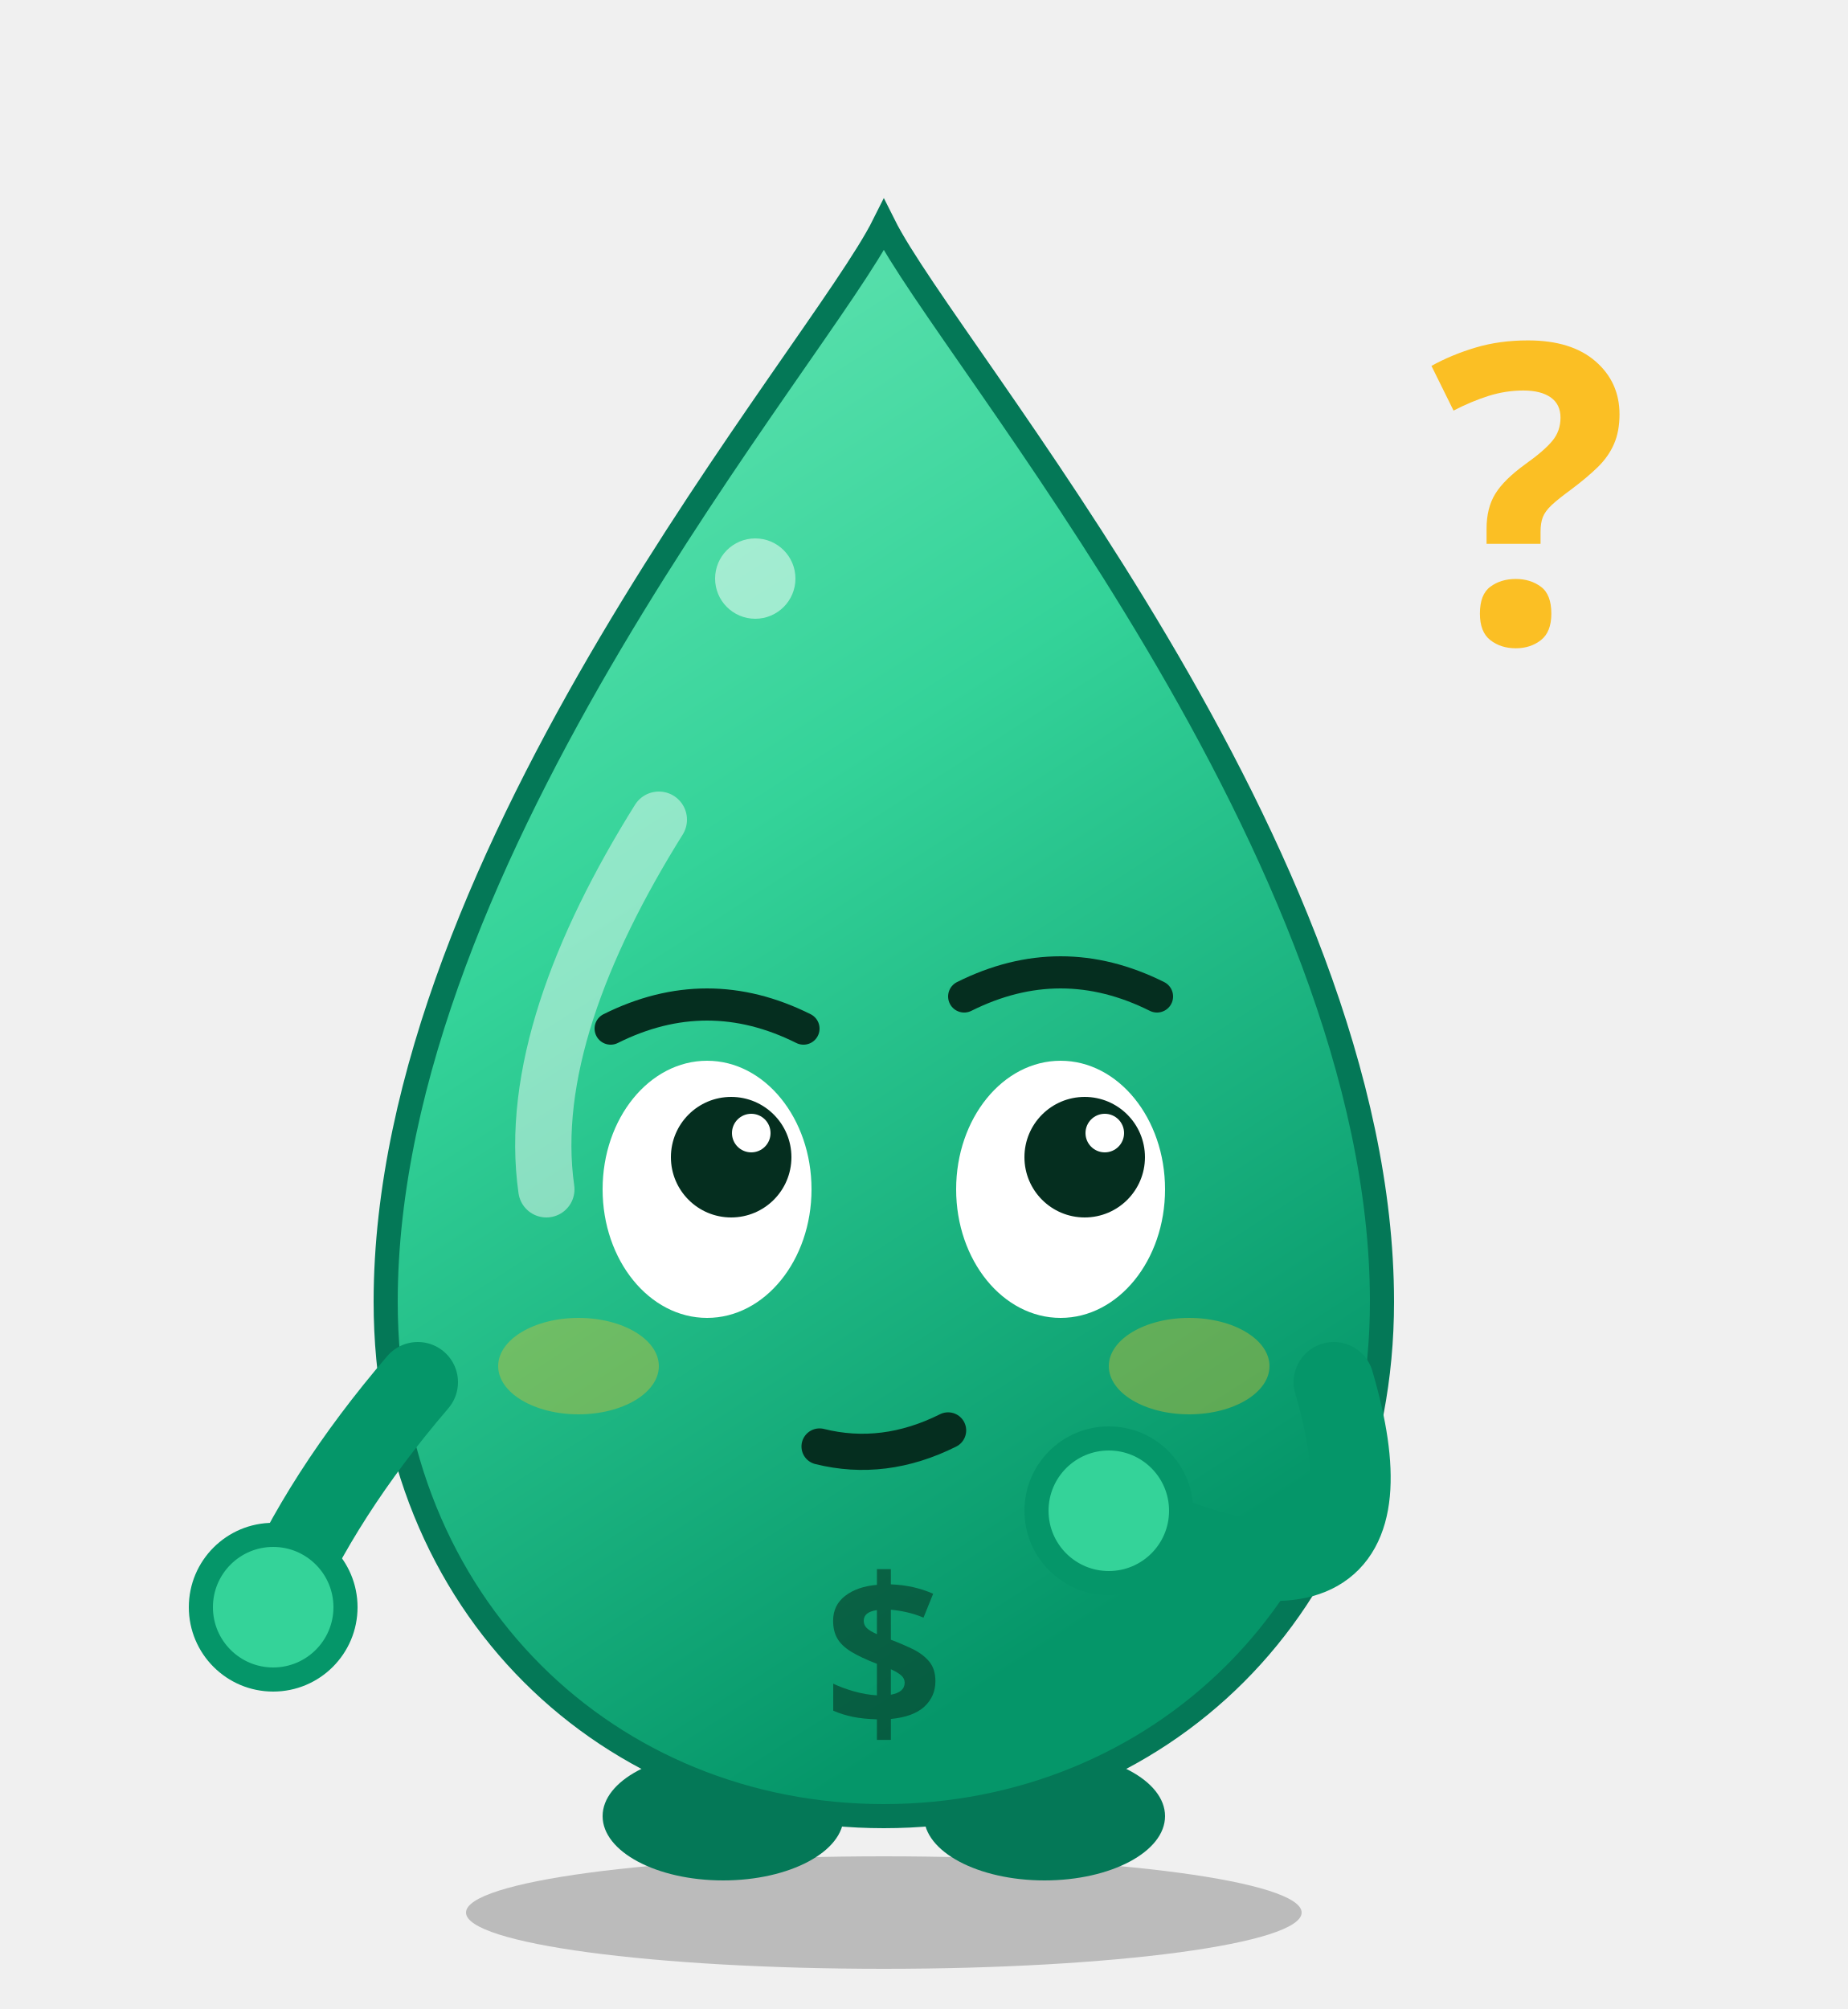
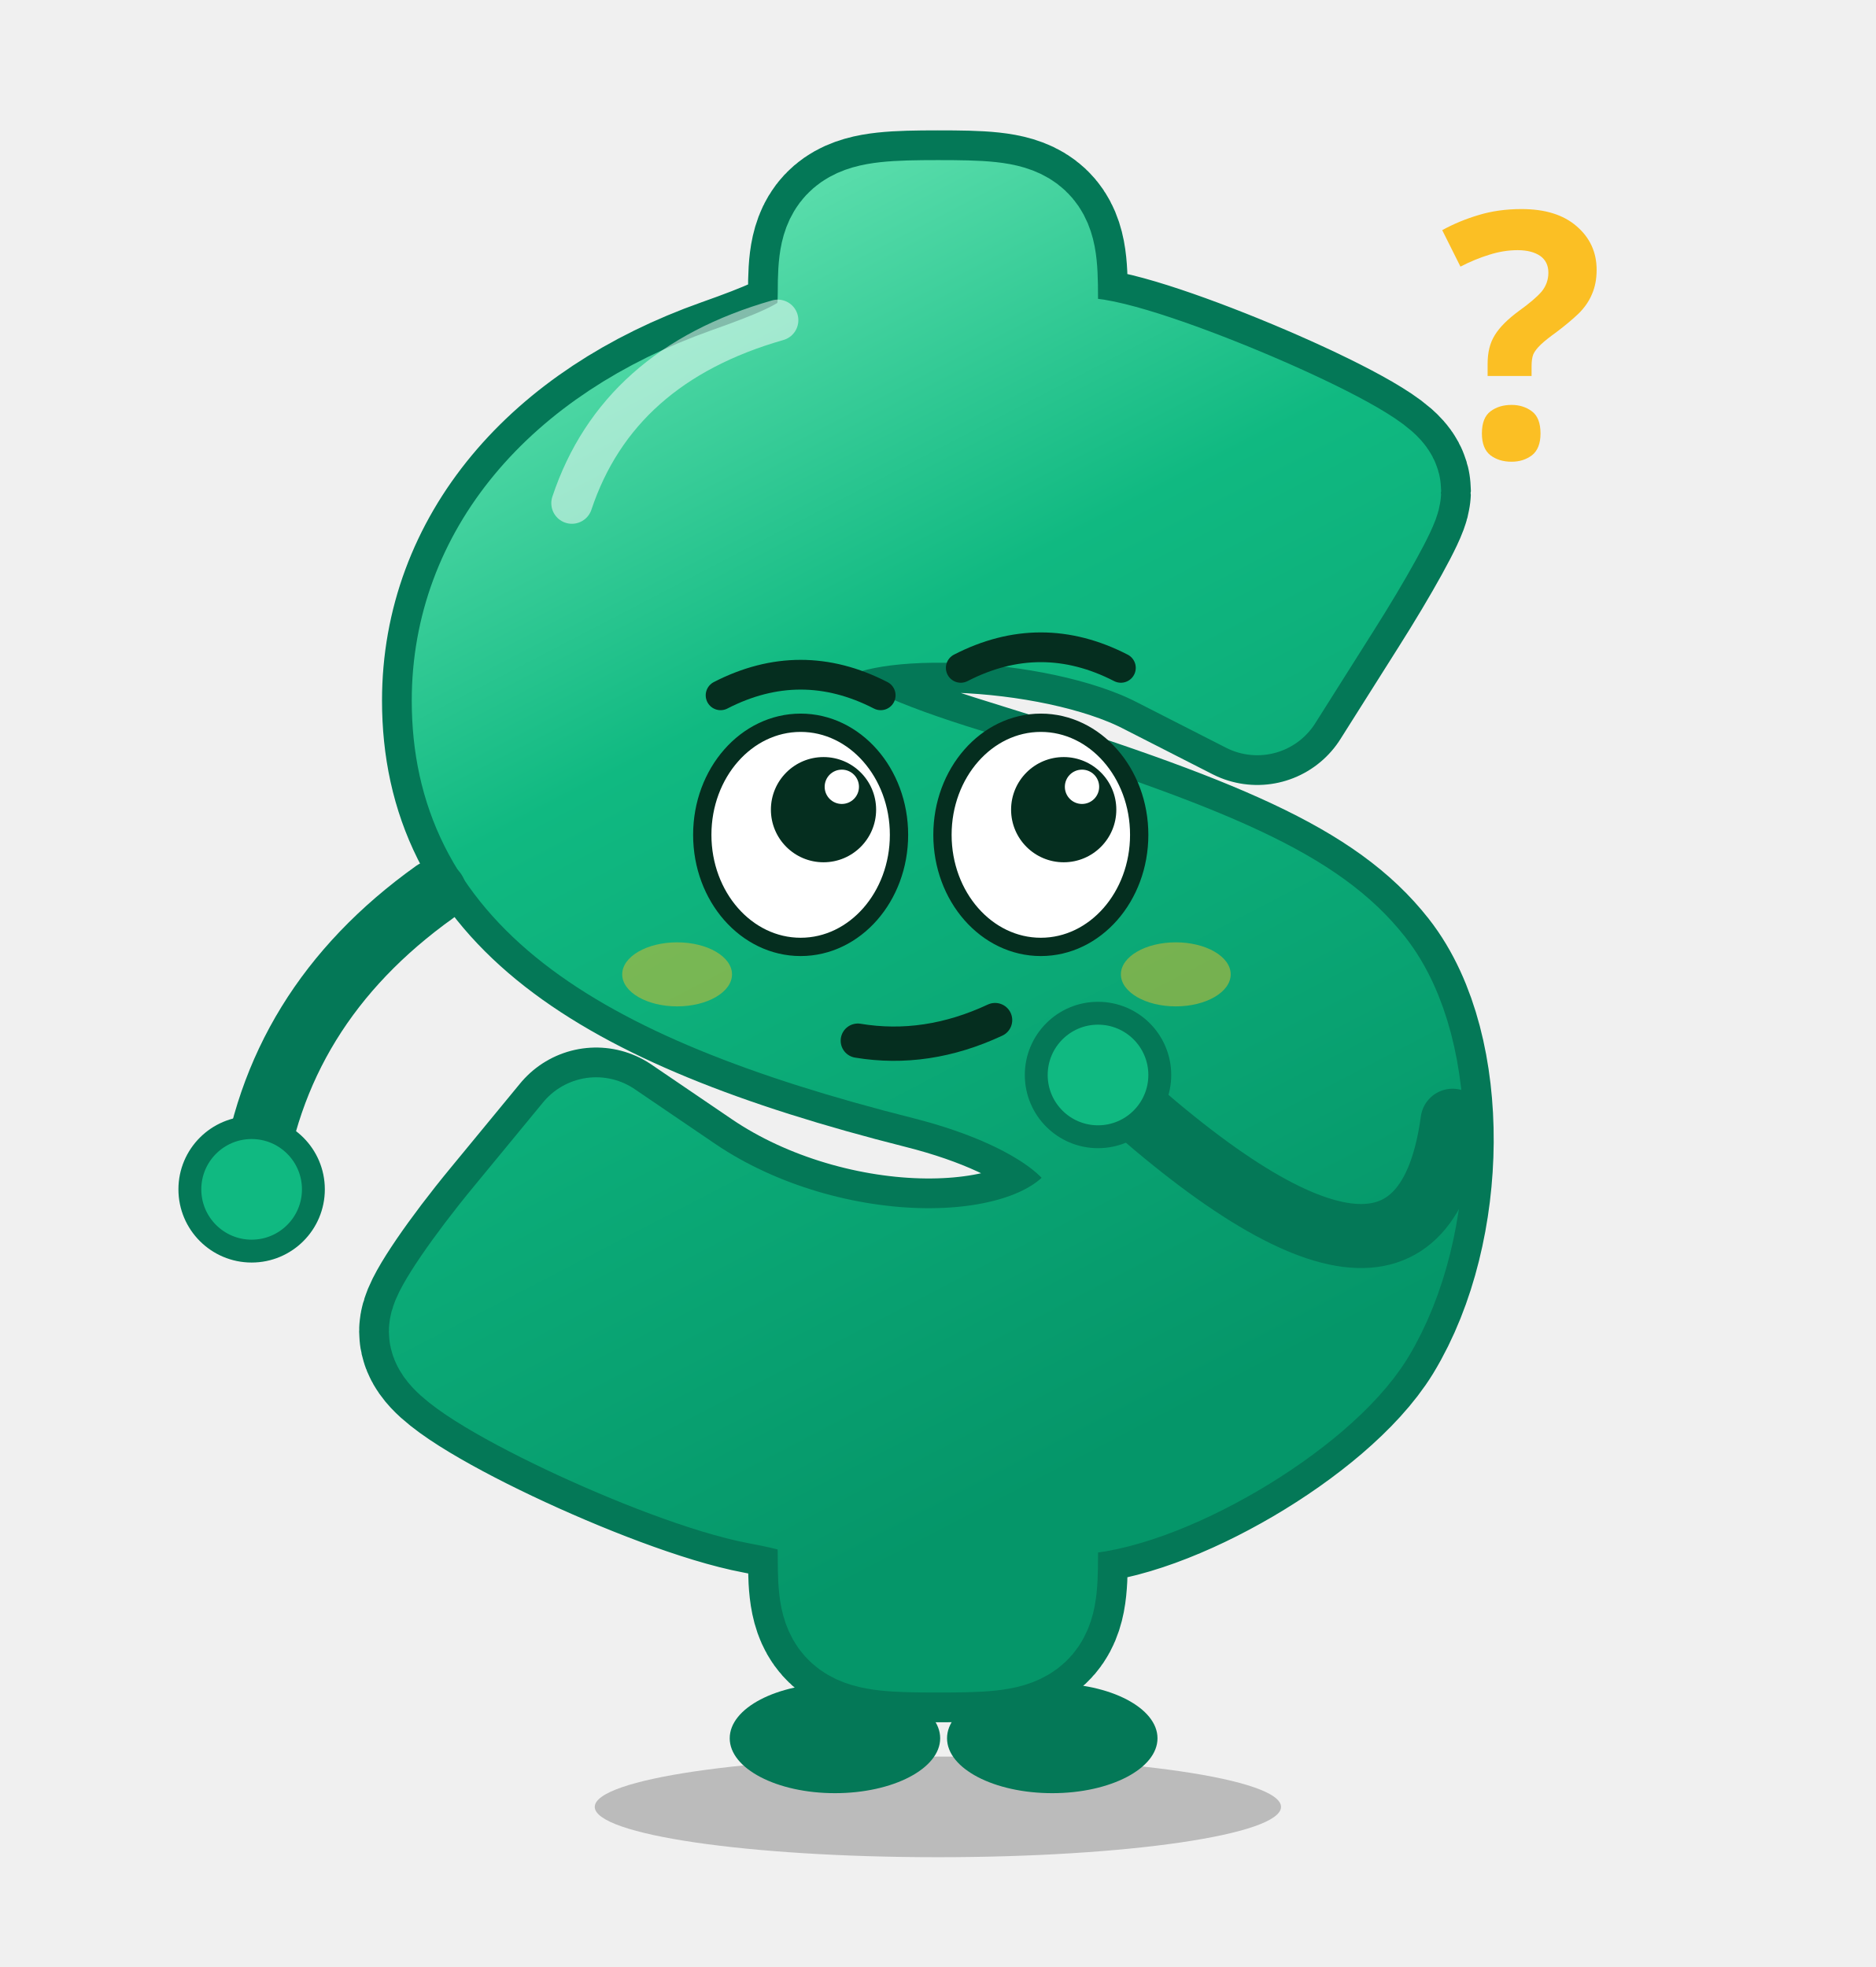
- <svg xmlns="http://www.w3.org/2000/svg" viewBox="-10 -10 230 250">
+ <svg xmlns="http://www.w3.org/2000/svg" viewBox="950 282 82 86">
  <defs>
-     <linearGradient id="go6tj3" x1="0" y1="0" x2="0.4" y2="1">
+     <linearGradient id="g501o9" x1="0" y1="0" x2=".35" y2="1">
      <stop offset="0" stop-color="#6ee7b7" />
-       <stop offset=".45" stop-color="#34d399" />
+       <stop offset=".4" stop-color="#10b981" />
      <stop offset="1" stop-color="#059669" />
    </linearGradient>
  </defs>
-   <ellipse cx="100" cy="228" rx="52" ry="7" fill="#000" opacity=".22" />
-   <ellipse cx="80" cy="216" rx="15" ry="8" fill="#047857" />
-   <ellipse cx="120" cy="216" rx="15" ry="8" fill="#047857" />
-   <path d="M100 18 C 92 34, 38 96, 38 152 C 38 190, 66 216, 100 216 C 134 216, 162 190, 162 152 C 162 96, 108 34, 100 18 Z" fill="url(#go6tj3)" stroke="#047857" stroke-width="3" />
-   <path d="M72 92 C 62 108, 56 124, 58 138" stroke="#fff" stroke-width="7" stroke-linecap="round" opacity=".45" fill="none" />
-   <circle cx="84" cy="62" r="5" fill="#fff" opacity=".5" />
-   <ellipse cx="62" cy="160" rx="10" ry="6" fill="#fbbf24" opacity=".35" />
-   <ellipse cx="138" cy="160" rx="10" ry="6" fill="#fbbf24" opacity=".35" />
-   <path d="M66 118 Q78 112 90 118 M110 114 Q122 108 134 114" stroke="#052e1f" stroke-width="4" stroke-linecap="round" fill="none" />
-   <ellipse cx="78" cy="138" rx="13" ry="16" fill="#fff" />
-   <circle cx="81" cy="134" r="7.5" fill="#052e1f" />
-   <circle cx="83.5" cy="131" r="2.4" fill="#fff" />
-   <ellipse cx="122" cy="138" rx="13" ry="16" fill="#fff" />
-   <circle cx="125" cy="134" r="7.5" fill="#052e1f" />
-   <circle cx="127.5" cy="131" r="2.4" fill="#fff" />
-   <path d="M92 170 Q100 172 108 168" stroke="#052e1f" stroke-width="4.5" stroke-linecap="round" fill="none" />
-   <text x="100" y="205" text-anchor="middle" font-family="Figtree, sans-serif" font-weight="900" font-size="26" fill="#052e1f" opacity=".55">$</text>
-   <path d="M42 162 Q30 176 24 190" stroke="#059669" stroke-width="10" stroke-linecap="round" fill="none" />
-   <circle cx="24" cy="190" r="9" fill="#34d399" stroke="#059669" stroke-width="3" />
-   <path d="M156 162 Q166 196 128 178" stroke="#059669" stroke-width="10" stroke-linecap="round" fill="none" />
-   <circle cx="128" cy="178" r="9" fill="#34d399" stroke="#059669" stroke-width="3" />
-   <text x="168" y="70" font-family="Figtree, sans-serif" font-weight="900" font-size="52" fill="#fbbf24">?</text>
+   <ellipse cx="991" cy="361" rx="15" ry="2.2" fill="#000" opacity=".22" />
+   <ellipse cx="986.5" cy="358" rx="4.6" ry="2.4" fill="#047857" />
+   <ellipse cx="996" cy="358" rx="4.6" ry="2.4" fill="#047857" />
+   <path d="M 995.00 350.00 C995.00,352.83 994.78,353.00 991.00,353.00 C987.26,353.00 987.00,352.81 987.00,350.11 C987.00,347.57 986.55,347.14 983.31,346.53 C979.20,345.76 970.00,341.39 970.00,340.21 C970.00,339.80 971.36,337.80 973.03,335.78 L 976.06 332.10 L 979.59 334.50 C986.00,338.85 995.80,338.95 998.40,334.69 C999.83,332.33 996.52,329.46 990.66,327.98 C976.71,324.46 971.00,320.00 971.00,312.63 C971.00,306.71 975.11,301.75 982.10,299.27 C986.37,297.76 987.00,297.17 987.00,294.77 C987.00,292.21 987.30,292.00 991.00,292.00 C994.78,292.00 995.00,292.17 995.00,295.00 C995.00,297.44 995.42,298.00 997.25,298.01 C999.59,298.02 1010.00,302.48 1010.00,303.47 C1010.00,303.79 1008.87,305.84 1007.48,308.03 L 1004.96 312.02 L 1001.02 310.01 C996.24,307.57 986.87,307.25 985.04,309.45 C982.48,312.54 984.26,314.43 992.00,316.81 C1002.88,320.17 1006.90,322.06 1009.07,324.82 C1011.68,328.14 1011.63,335.45 1008.98,339.81 C1007.00,343.04 1000.37,346.93 996.75,346.98 C995.48,346.99 995.00,347.82 995.00,350.00 Z" fill="#047857" stroke="#047857" stroke-width="8.6" stroke-linejoin="round" />
+   <path d="M 995.00 350.00 C995.00,352.83 994.78,353.00 991.00,353.00 C987.26,353.00 987.00,352.81 987.00,350.11 C987.00,347.57 986.55,347.14 983.31,346.53 C979.20,345.76 970.00,341.39 970.00,340.21 C970.00,339.80 971.36,337.80 973.03,335.78 L 976.06 332.10 L 979.59 334.50 C986.00,338.85 995.80,338.95 998.40,334.69 C999.83,332.33 996.52,329.46 990.66,327.98 C976.71,324.46 971.00,320.00 971.00,312.63 C971.00,306.71 975.11,301.75 982.10,299.27 C986.37,297.76 987.00,297.17 987.00,294.77 C987.00,292.21 987.30,292.00 991.00,292.00 C994.78,292.00 995.00,292.17 995.00,295.00 C995.00,297.44 995.42,298.00 997.25,298.01 C999.59,298.02 1010.00,302.48 1010.00,303.47 C1010.00,303.79 1008.87,305.84 1007.48,308.03 L 1004.96 312.02 L 1001.02 310.01 C996.24,307.57 986.87,307.25 985.04,309.45 C982.48,312.54 984.26,314.43 992.00,316.81 C1002.88,320.17 1006.90,322.06 1009.07,324.82 C1011.68,328.14 1011.63,335.45 1008.98,339.81 C1007.00,343.04 1000.37,346.93 996.75,346.98 C995.48,346.99 995.00,347.82 995.00,350.00 Z" fill="url(#g501o9)" stroke="url(#g501o9)" stroke-width="6" stroke-linejoin="round" />
+   <path d="M975 304 Q977 298 984 296" stroke="#fff" stroke-width="1.8" stroke-linecap="round" opacity=".5" fill="none" />
+   <ellipse cx="979.6" cy="324.6" rx="2.4" ry="1.4" fill="#fbbf24" opacity=".45" />
+   <ellipse cx="1001.4" cy="324.6" rx="2.4" ry="1.4" fill="#fbbf24" opacity=".45" />
+   <path d="M981.5 312.4 Q985 310.6 988.5 312.4 M992 311.2 Q995.5 309.4 999 311.2" stroke="#052e1f" stroke-width="1.3" stroke-linecap="round" fill="none" />
+   <ellipse cx="985" cy="318.5" rx="4.3" ry="4.9" fill="#fff" stroke="#052e1f" stroke-width=".8" />
+   <circle cx="986" cy="317.4" r="2.3" fill="#052e1f" />
+   <circle cx="986.8" cy="316.4" r=".75" fill="#fff" />
+   <ellipse cx="995.5" cy="318.5" rx="4.3" ry="4.9" fill="#fff" stroke="#052e1f" stroke-width=".8" />
+   <circle cx="996.5" cy="317.4" r="2.3" fill="#052e1f" />
+   <circle cx="997.3" cy="316.4" r=".75" fill="#fff" />
+   <path d="M987.5 327.5 Q990.5 328 993.5 326.6" stroke="#052e1f" stroke-width="1.5" stroke-linecap="round" fill="none" />
+   <path d="M969 321 Q962 326 961 334" stroke="#047857" stroke-width="2.8" stroke-linecap="round" fill="none" />
+   <circle cx="961" cy="334" r="2.7" fill="#10b981" stroke="#047857" stroke-width="1" />
+   <path d="M1013.5 331 Q1012 342 998 329" stroke="#047857" stroke-width="2.8" stroke-linecap="round" fill="none" />
+   <circle cx="998" cy="329" r="2.7" fill="#10b981" stroke="#047857" stroke-width="1" />
+   <text x="1013" y="302" font-family="Figtree, sans-serif" font-weight="900" font-size="15" fill="#fbbf24">?</text>
</svg>
